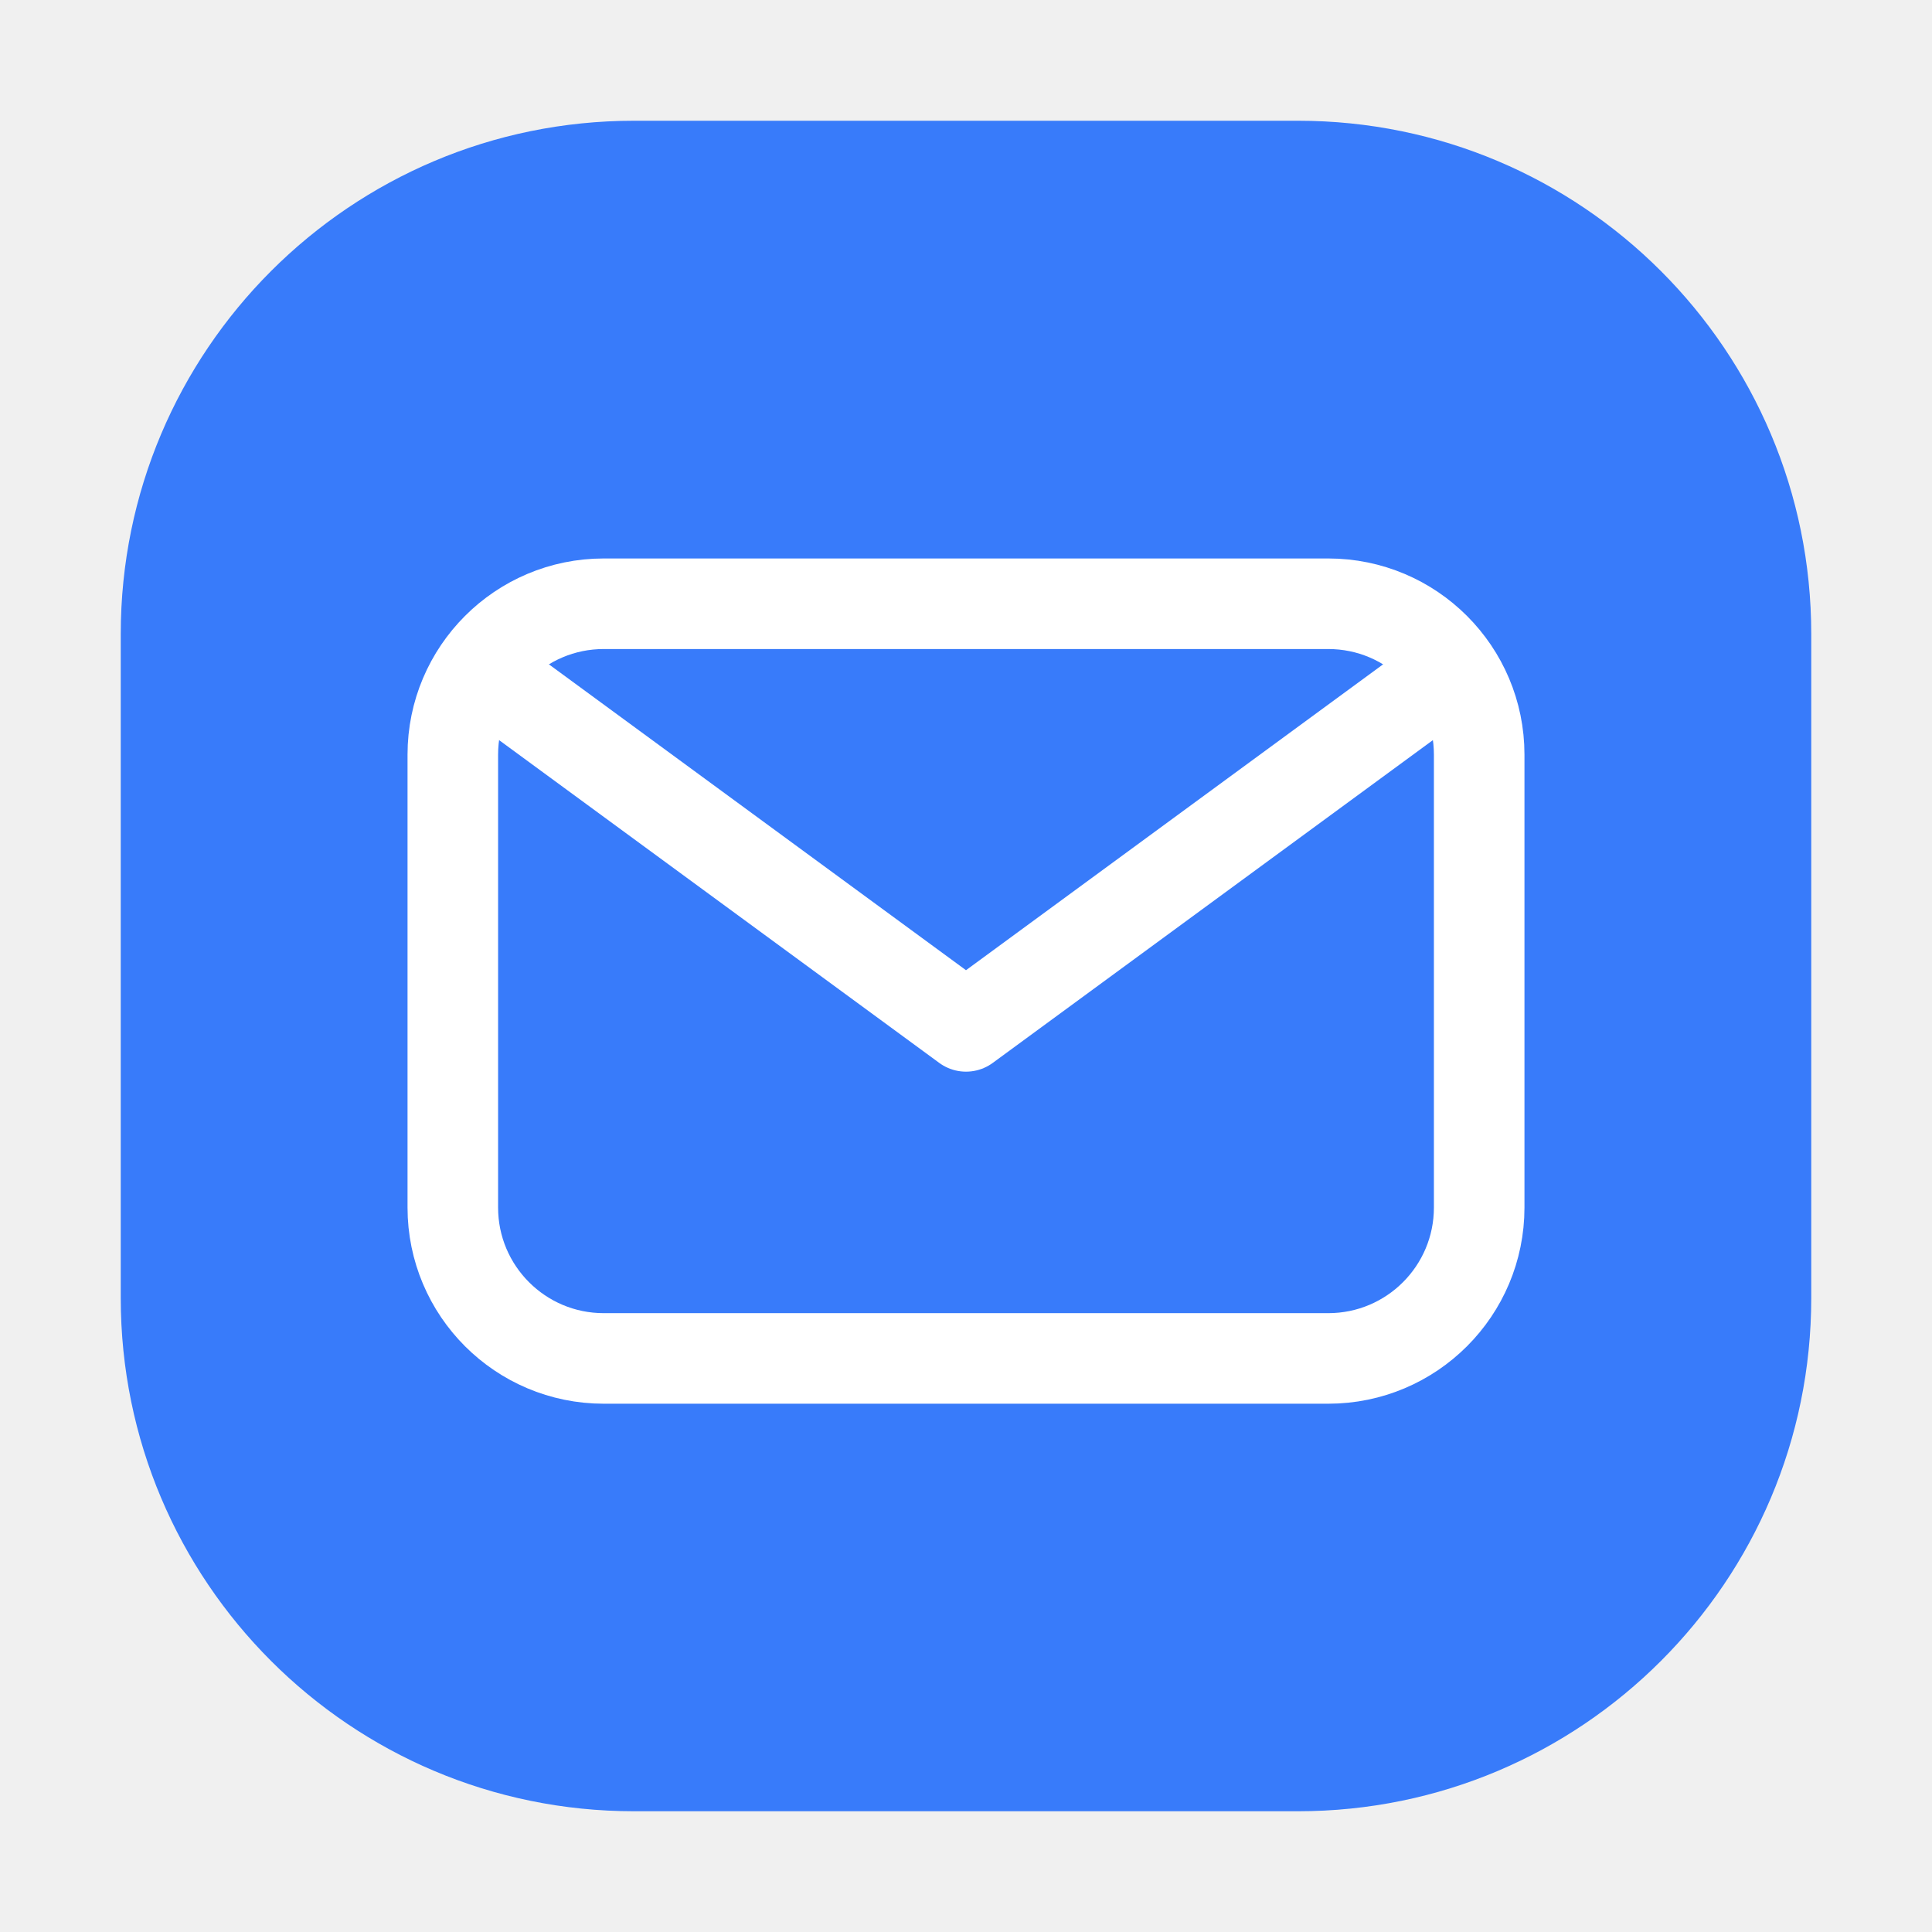
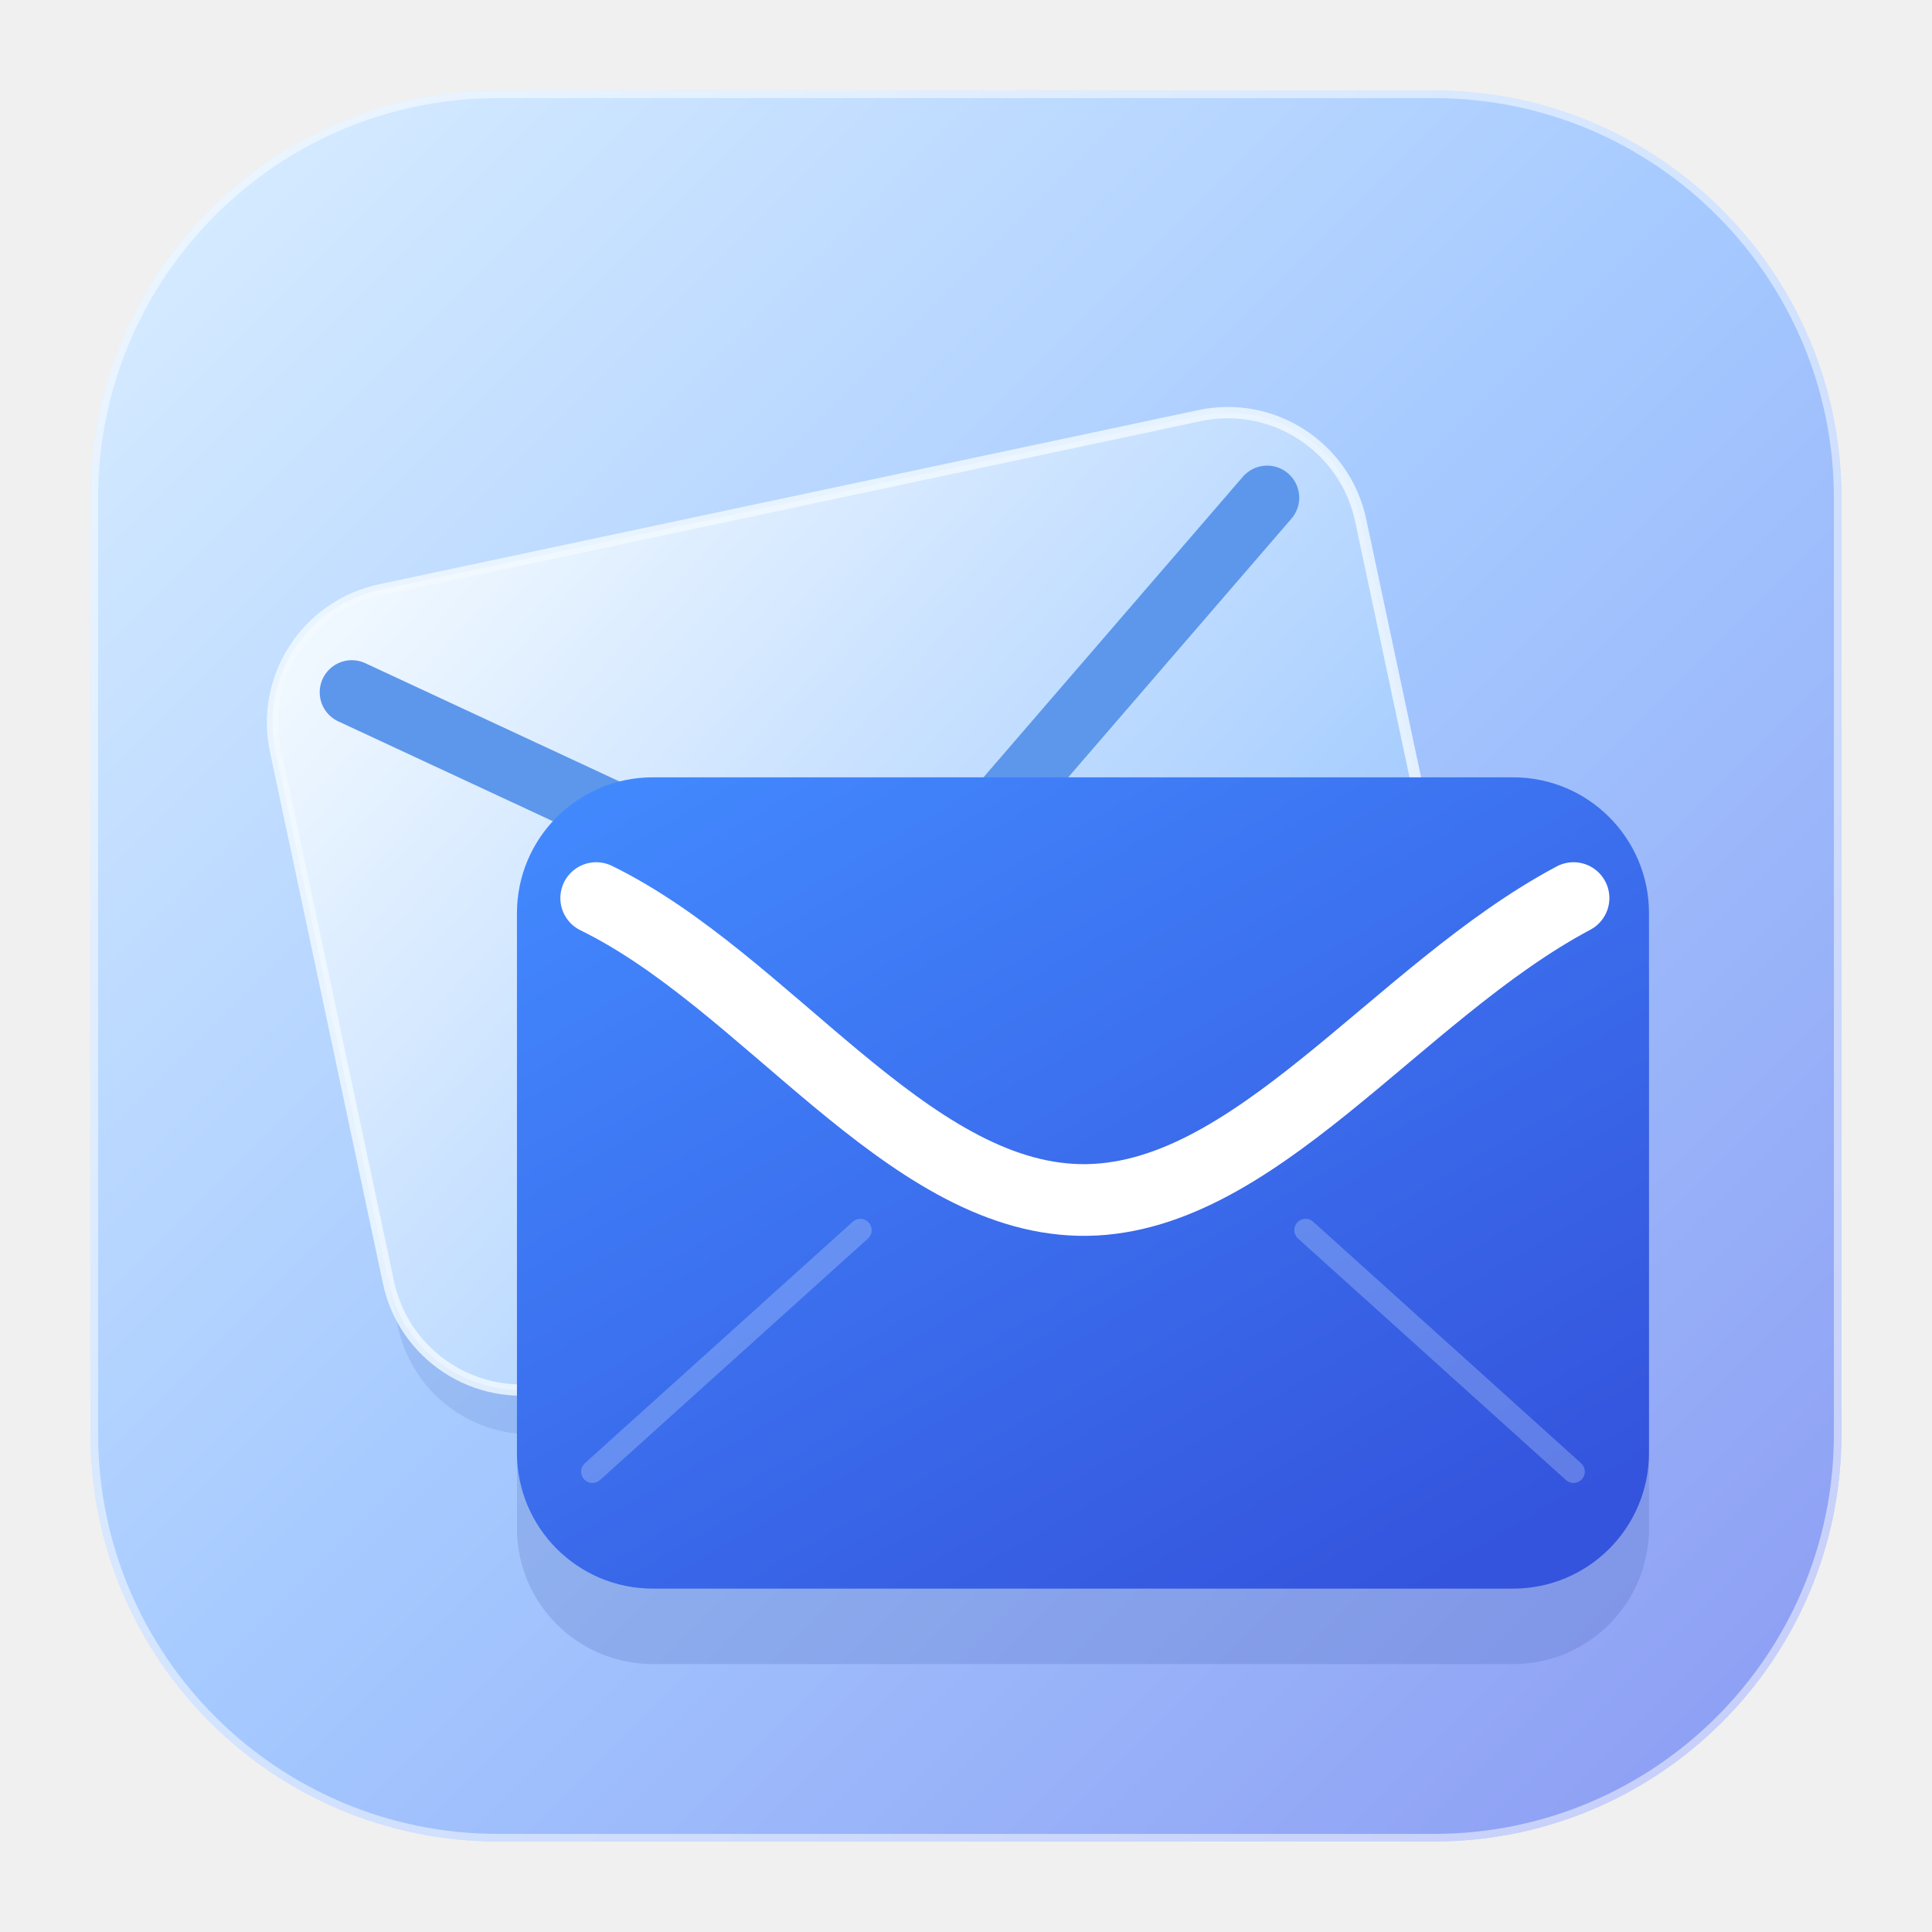
- <svg xmlns="http://www.w3.org/2000/svg" viewBox="0 0 64 64">
-   <rect x="4" y="4" width="56" height="56" rx="17" fill="#387bfa" />
-   <rect x="15" y="20" width="34" height="25" rx="5" fill="none" stroke="white" stroke-width="3" />
-   <path d="m17 23 15 11 15-11" fill="none" stroke="white" stroke-width="3" stroke-linejoin="round" />
+ <svg xmlns="http://www.w3.org/2000/svg" viewBox="0 0 512 512">
+   <defs>
+     <linearGradient id="tile" x1="0" y1="0" x2="1" y2="1">
+       <stop stop-color="#dbefff" />
+       <stop offset=".5" stop-color="#a5c9ff" />
+       <stop offset="1" stop-color="#8b9af2" />
+     </linearGradient>
+     <linearGradient id="front" x1="0" y1="0" x2=".8" y2="1">
+       <stop stop-color="#438bff" />
+       <stop offset="1" stop-color="#3454dd" />
+     </linearGradient>
+     <linearGradient id="back" x1="0" y1="0" x2="1" y2="1">
+       <stop stop-color="#f5fbff" />
+       <stop offset="1" stop-color="#8cbeff" />
+     </linearGradient>
+     <clipPath id="clip">
+       <rect x="24" y="24" width="464" height="464" rx="108" />
+     </clipPath>
+   </defs>
+   <rect x="24" y="24" width="464" height="464" rx="108" fill="url(#tile)" />
+   <g clip-path="url(#clip)">
+     <rect x="24" y="24" width="464" height="464" rx="108" fill="none" stroke="#fff" stroke-opacity=".5" stroke-width="4" />
+     <g transform="rotate(-12 235 230)">
+       <rect x="83" y="130" width="294" height="216" rx="36" fill="#3d65ba" opacity=".16" transform="translate(0 12)" />
+       <rect x="83" y="130" width="294" height="216" rx="36" fill="url(#back)" stroke="#f2faff" stroke-opacity=".8" stroke-width="3" />
+       <path d="m106 155 109 82q16 12 31 0l108-82" fill="none" stroke="#5d97eb" stroke-width="17" stroke-linecap="round" />
+     </g>
+     <rect x="137" y="213" width="300" height="215" rx="36" fill="#334ba9" opacity=".18" transform="translate(0 13)" />
+     <rect x="137" y="206" width="300" height="215" rx="36" fill="url(#front)" />
+     <path d="M158 238c45 22 82 79 128 80 46 1 84-55 131-80" fill="none" stroke="#fff" stroke-width="19" stroke-linecap="round" />
+     <path d="M157 390l71-64m189 64-71-64" fill="none" stroke="#d2e5ff" stroke-opacity=".28" stroke-width="6" stroke-linecap="round" />
+   </g>
</svg>
